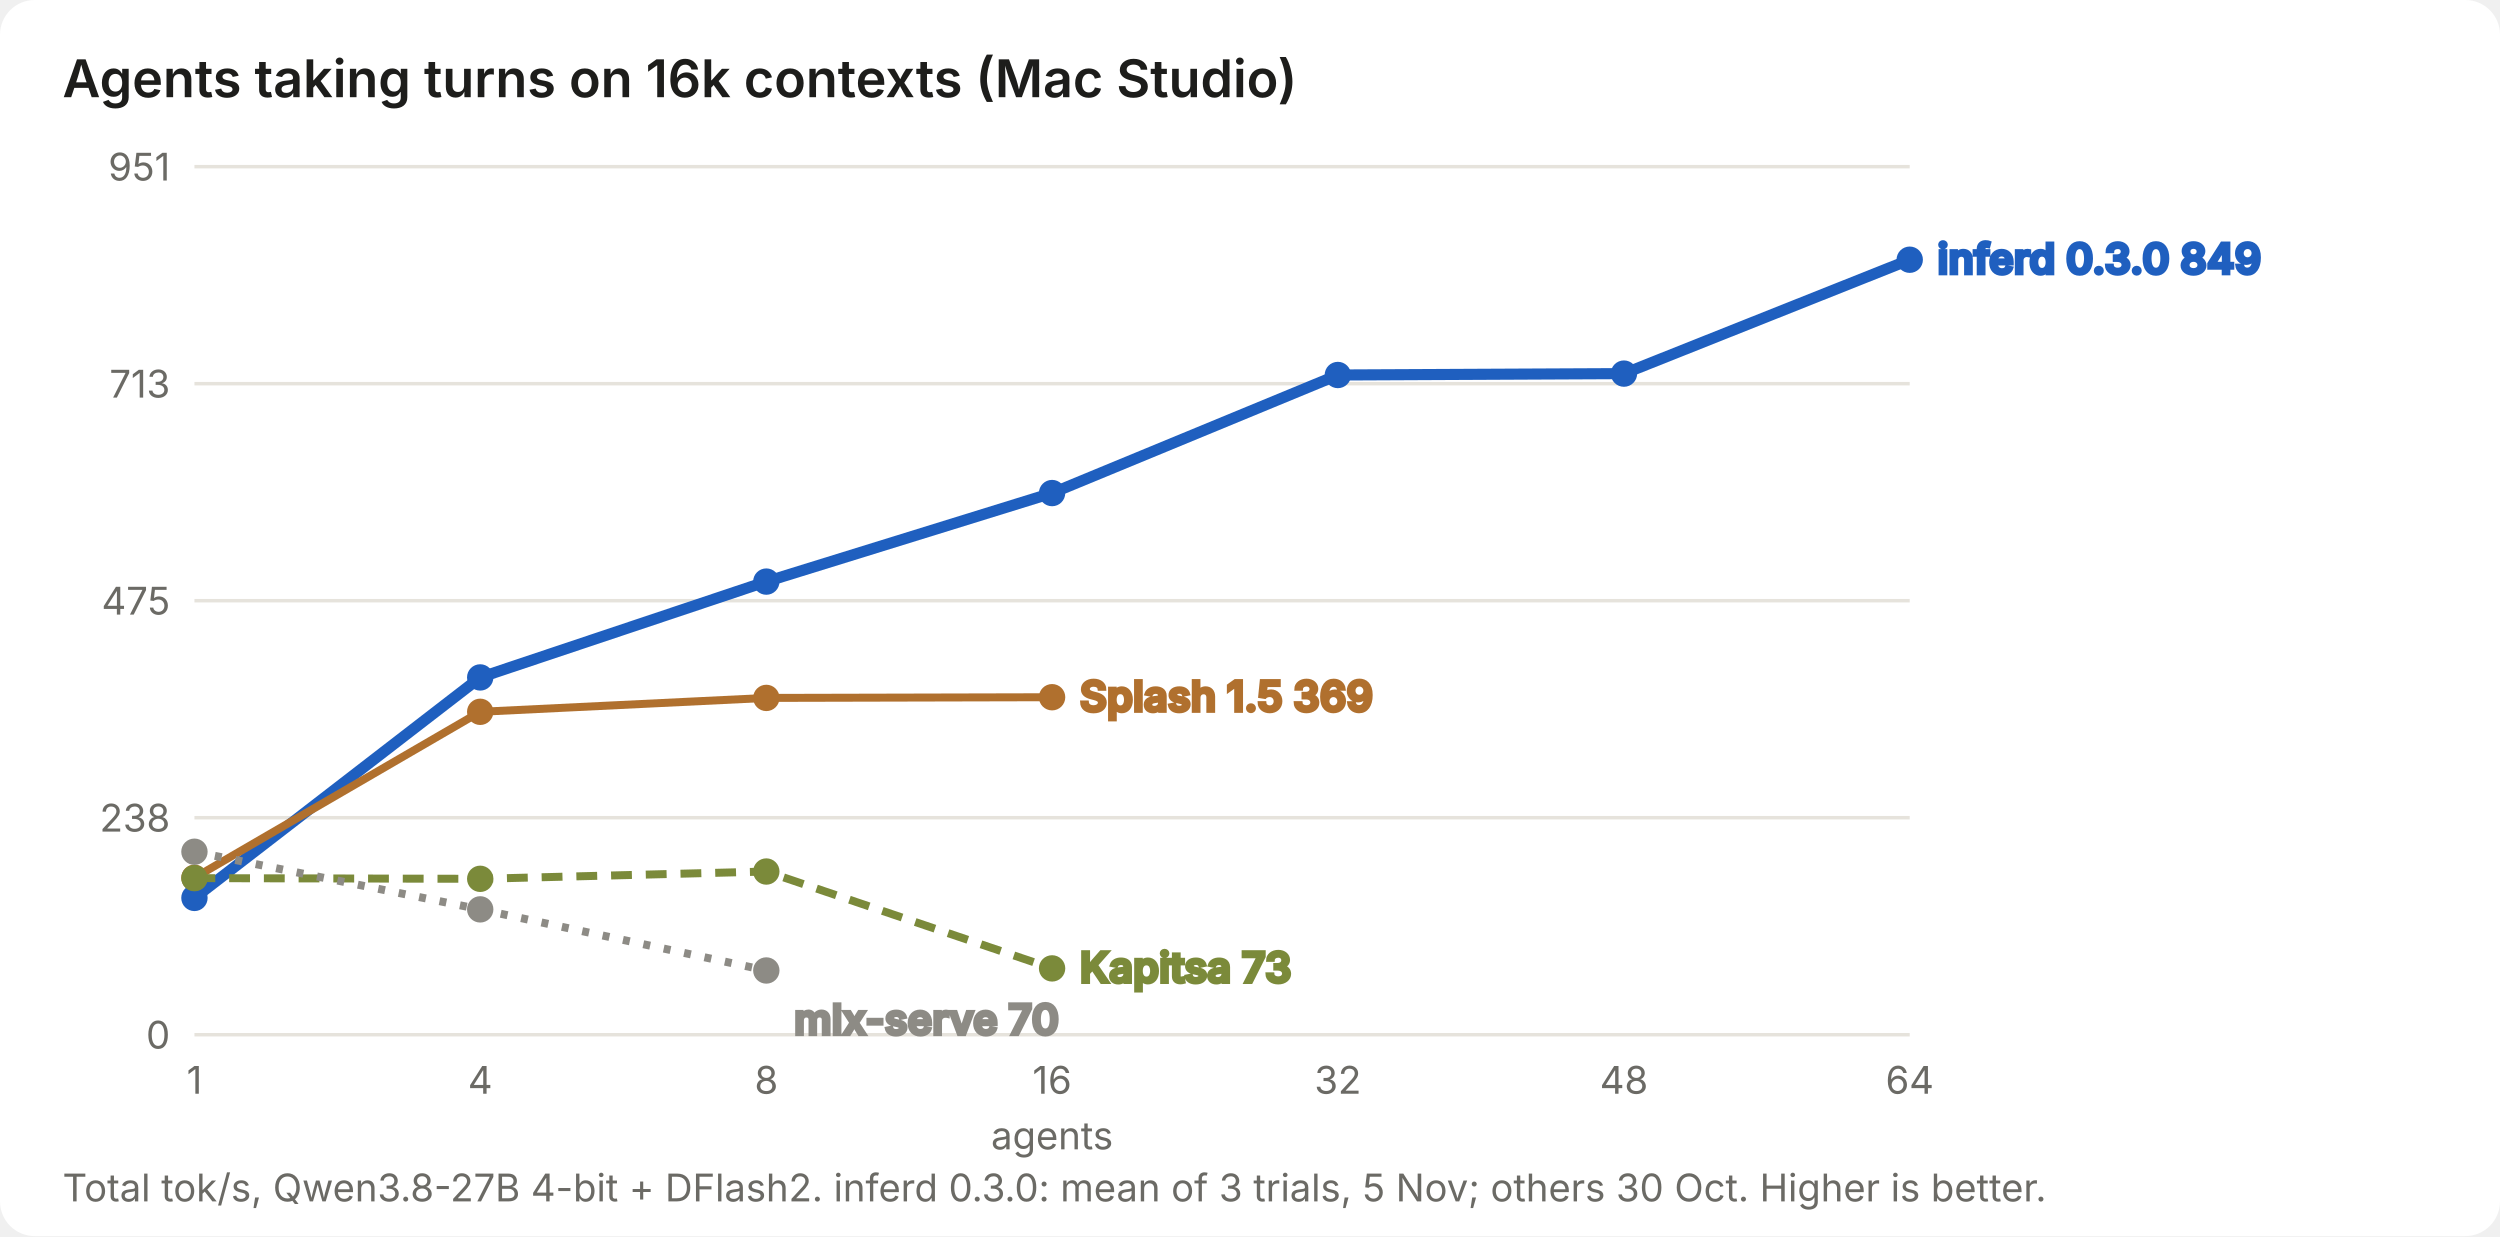
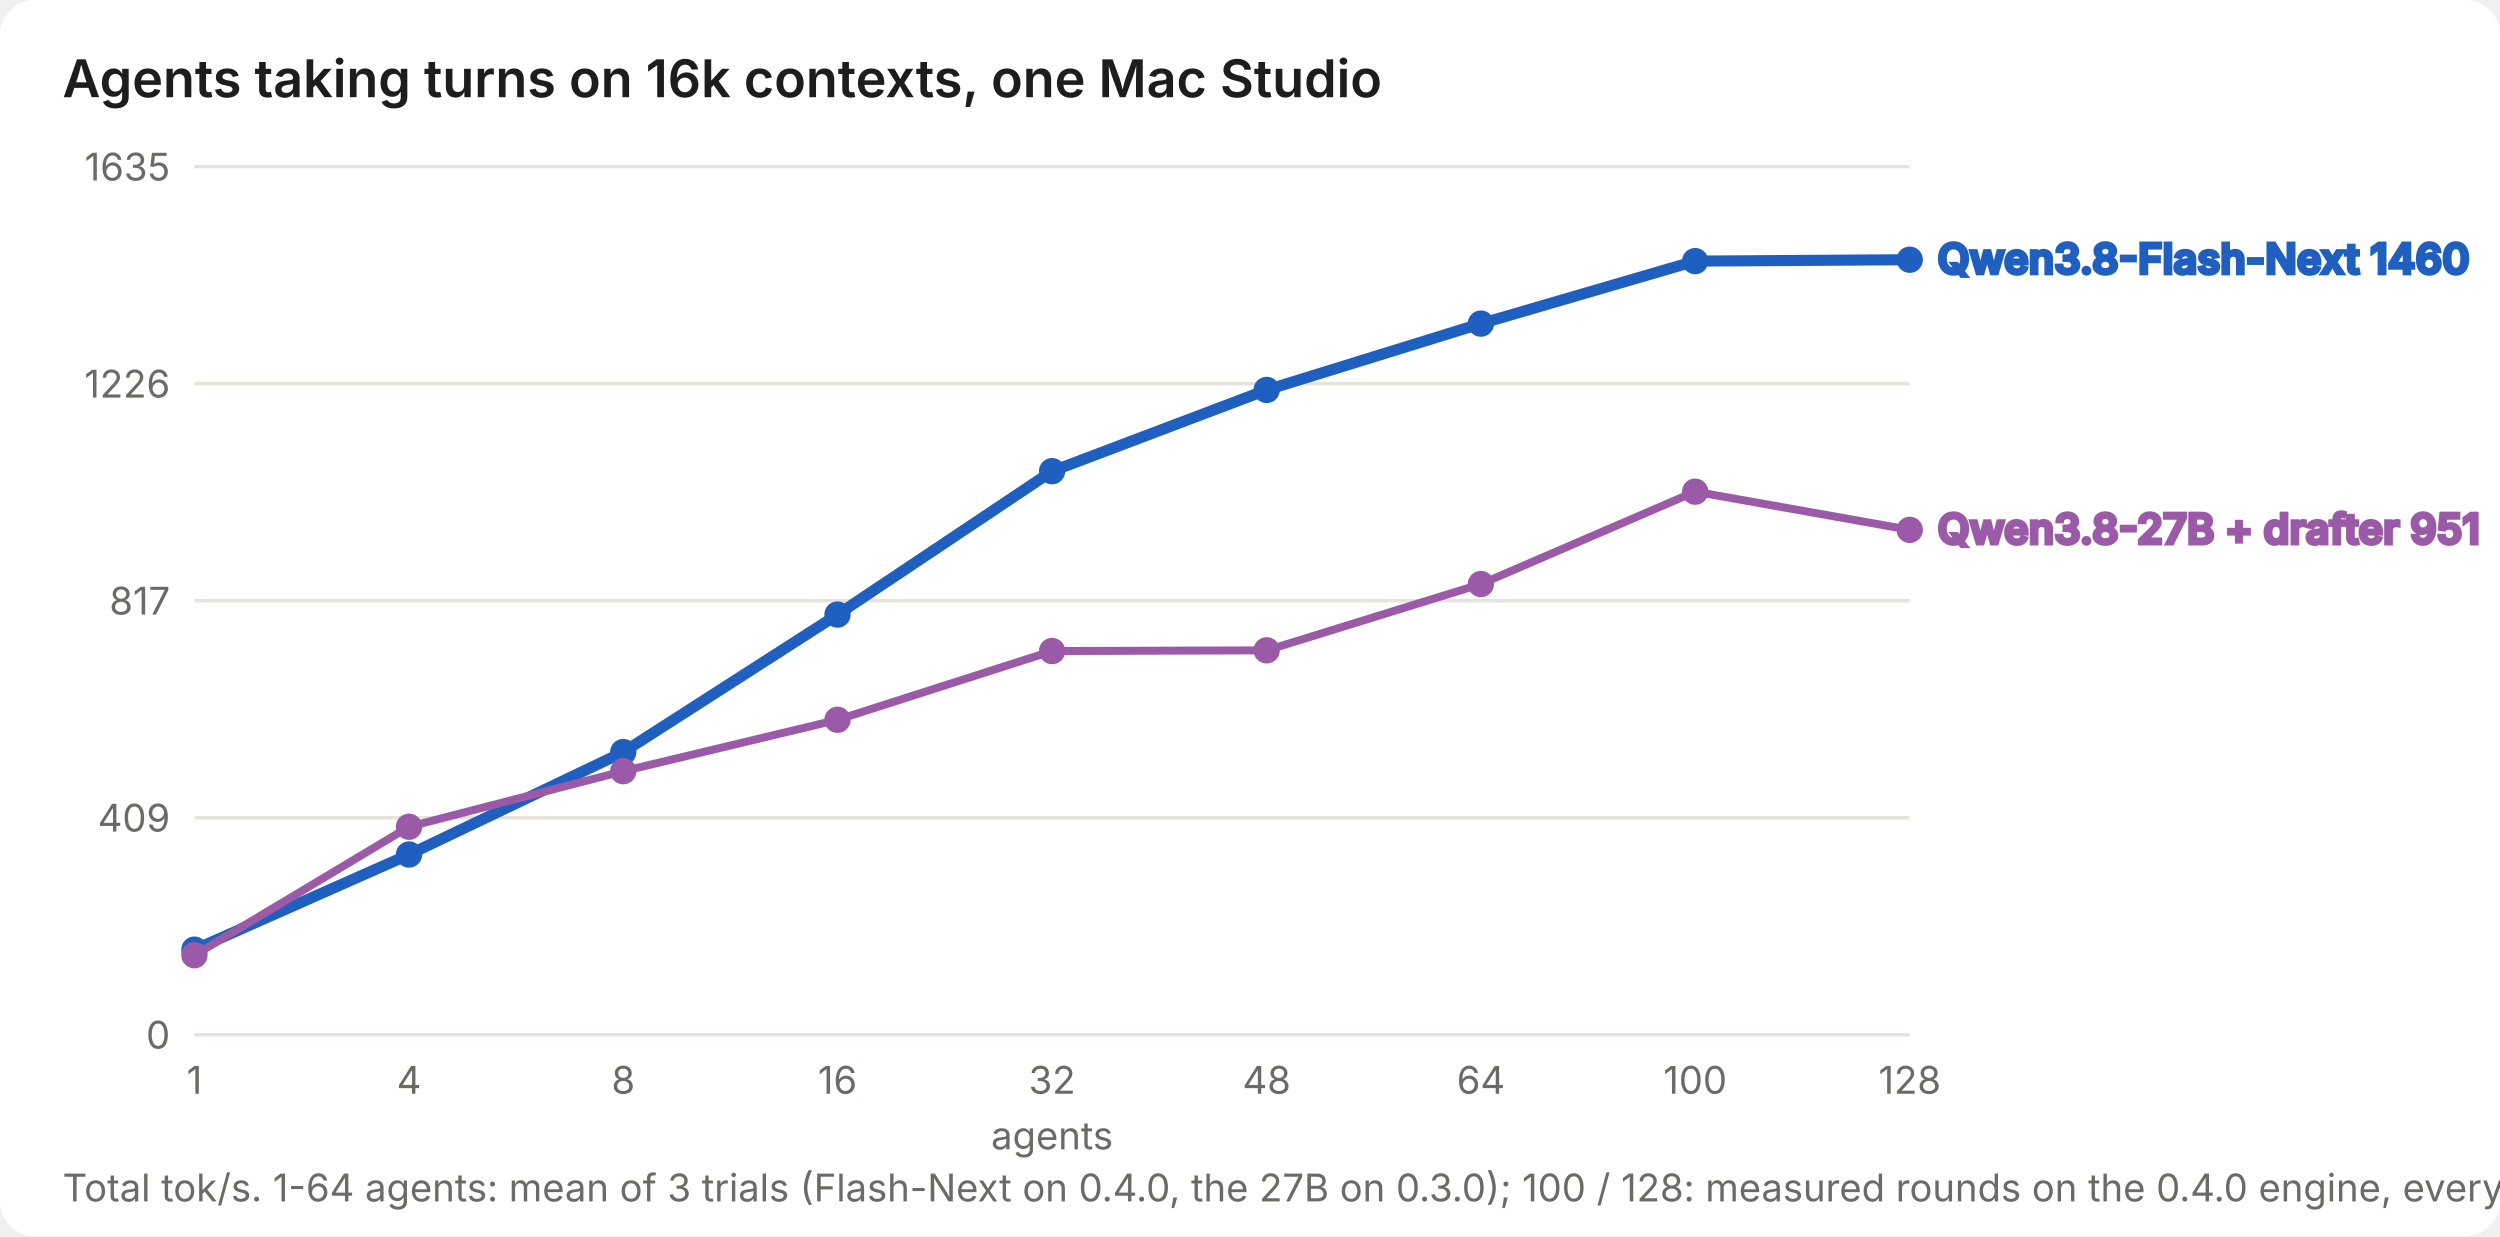
- <svg xmlns="http://www.w3.org/2000/svg" viewBox="0 0 720 356" role="img" aria-label="Agents taking turns on 16k contexts (Mac Studio)">
+ <svg xmlns="http://www.w3.org/2000/svg" viewBox="0 0 720 356" role="img" aria-label="Agents taking turns on 16k contexts, one Mac Studio">
  <style>
.bg{fill:#ffffff}.t{fill:#1d1d1b;font:600 15px -apple-system,BlinkMacSystemFont,'Segoe UI',sans-serif}
.tick{fill:#6b6a65;font:11px -apple-system,BlinkMacSystemFont,'Segoe UI',sans-serif}
.lab{fill:#1d1d1b;font:12px -apple-system,BlinkMacSystemFont,'Segoe UI',sans-serif}
.val{fill:#1d1d1b;font:600 11px -apple-system,BlinkMacSystemFont,'Segoe UI',sans-serif}
.note{fill:#6b6a65;font:11px -apple-system,BlinkMacSystemFont,'Segoe UI',sans-serif}
.grid{stroke:#e6e3dc;stroke-width:1}polyline.ln{fill:none!important;stroke-width:2.3}
.k-us{fill:#1f5fbf;stroke:#1f5fbf}.k-us2{fill:#7aa7e6;stroke:#7aa7e6}.k-o1{fill:#b0702e;stroke:#b0702e}
.k-o2{fill:#7b8a3a;stroke:#7b8a3a}.k-o3{fill:#8d8b85;stroke:#8d8b85}.k-o4{fill:#9a5aa8;stroke:#9a5aa8}
.ln.k-us{stroke-width:3.2}.ln.k-o2{stroke-dasharray:6 4}.ln.k-o3{stroke-dasharray:2 4}
@media (prefers-color-scheme:dark){.bg{fill:#1b1b1a}.t,.lab,.val{fill:#ecebe6}.tick,.note{fill:#a3a19a}.grid{stroke:#34332f}
.k-us{fill:#6aa3ff;stroke:#6aa3ff}.k-us2{fill:#9fc1f2;stroke:#9fc1f2}.k-o1{fill:#dba25f;stroke:#dba25f}
.k-o2{fill:#aebc6a;stroke:#aebc6a}.k-o4{fill:#c58fd2;stroke:#c58fd2}}
</style>
  <rect class="bg" width="720" height="356" rx="10" />
-   <text class="t" x="18" y="28">Agents taking turns on 16k contexts (Mac Studio)</text>
+   <text class="t" x="18" y="28">Agents taking turns on 16k contexts, one Mac Studio</text>
  <line class="grid" x1="56" y1="298.0" x2="550" y2="298.0" />
  <text class="tick" x="49" y="302.0" text-anchor="end">0</text>
  <line class="grid" x1="56" y1="235.5" x2="550" y2="235.5" />
-   <text class="tick" x="49" y="239.5" text-anchor="end">238</text>
+   <text class="tick" x="49" y="239.5" text-anchor="end">409</text>
  <line class="grid" x1="56" y1="173.0" x2="550" y2="173.0" />
-   <text class="tick" x="49" y="177.0" text-anchor="end">475</text>
+   <text class="tick" x="49" y="177.0" text-anchor="end">817</text>
  <line class="grid" x1="56" y1="110.5" x2="550" y2="110.5" />
-   <text class="tick" x="49" y="114.5" text-anchor="end">713</text>
+   <text class="tick" x="49" y="114.5" text-anchor="end">1226</text>
  <line class="grid" x1="56" y1="48.0" x2="550" y2="48.0" />
-   <text class="tick" x="49" y="52.0" text-anchor="end">951</text>
+   <text class="tick" x="49" y="52.0" text-anchor="end">1635</text>
  <text class="tick" x="56.0" y="315" text-anchor="middle">1</text>
-   <text class="tick" x="138.3" y="315" text-anchor="middle">4</text>
-   <text class="tick" x="220.7" y="315" text-anchor="middle">8</text>
-   <text class="tick" x="303.0" y="315" text-anchor="middle">16</text>
-   <text class="tick" x="385.3" y="315" text-anchor="middle">32</text>
-   <text class="tick" x="467.7" y="315" text-anchor="middle">48</text>
-   <text class="tick" x="550.0" y="315" text-anchor="middle">64</text>
+   <text class="tick" x="117.8" y="315" text-anchor="middle">4</text>
+   <text class="tick" x="179.5" y="315" text-anchor="middle">8</text>
+   <text class="tick" x="241.2" y="315" text-anchor="middle">16</text>
+   <text class="tick" x="303.0" y="315" text-anchor="middle">32</text>
+   <text class="tick" x="364.8" y="315" text-anchor="middle">48</text>
+   <text class="tick" x="426.5" y="315" text-anchor="middle">64</text>
+   <text class="tick" x="488.2" y="315" text-anchor="middle">100</text>
+   <text class="tick" x="550.0" y="315" text-anchor="middle">128</text>
  <text class="tick" x="303.0" y="331" text-anchor="middle">agents</text>
-   <polyline class="ln k-us" points="56.0,258.6 138.3,195.1 220.7,167.5 303.0,142.0 385.3,108.0 467.7,107.6 550.0,74.8" />
-   <circle class="k-us" cx="56.0" cy="258.6" r="3.3" />
-   <circle class="k-us" cx="138.3" cy="195.1" r="3.3" />
-   <circle class="k-us" cx="220.7" cy="167.5" r="3.3" />
-   <circle class="k-us" cx="303.0" cy="142.0" r="3.3" />
-   <circle class="k-us" cx="385.3" cy="108.0" r="3.3" />
-   <circle class="k-us" cx="467.7" cy="107.6" r="3.3" />
+   <polyline class="ln k-us" points="56.0,273.5 117.8,246.1 179.5,216.6 241.2,177.0 303.0,135.7 364.8,112.3 426.5,93.2 488.2,75.2 550.0,74.8" />
+   <circle class="k-us" cx="56.0" cy="273.5" r="3.3" />
+   <circle class="k-us" cx="117.8" cy="246.1" r="3.3" />
+   <circle class="k-us" cx="179.5" cy="216.6" r="3.3" />
+   <circle class="k-us" cx="241.2" cy="177.0" r="3.3" />
+   <circle class="k-us" cx="303.0" cy="135.7" r="3.3" />
+   <circle class="k-us" cx="364.8" cy="112.3" r="3.3" />
+   <circle class="k-us" cx="426.5" cy="93.2" r="3.3" />
+   <circle class="k-us" cx="488.2" cy="75.2" r="3.3" />
  <circle class="k-us" cx="550.0" cy="74.8" r="3.3" />
-   <polyline class="ln k-o1" points="56.0,252.8 138.3,205.0 220.7,201.0 303.0,200.8" />
-   <circle class="k-o1" cx="56.0" cy="252.8" r="3.3" />
-   <circle class="k-o1" cx="138.3" cy="205.0" r="3.3" />
-   <circle class="k-o1" cx="220.7" cy="201.0" r="3.3" />
-   <circle class="k-o1" cx="303.0" cy="200.8" r="3.3" />
-   <polyline class="ln k-o2" points="56.0,252.9 138.3,253.1 220.7,251.0 303.0,278.9" />
-   <circle class="k-o2" cx="56.0" cy="252.9" r="3.3" />
-   <circle class="k-o2" cx="138.3" cy="253.1" r="3.3" />
-   <circle class="k-o2" cx="220.7" cy="251.0" r="3.3" />
-   <circle class="k-o2" cx="303.0" cy="278.9" r="3.3" />
-   <polyline class="ln k-o3" points="56.0,245.3 138.3,261.9 220.7,279.5" />
-   <circle class="k-o3" cx="56.0" cy="245.3" r="3.3" />
-   <circle class="k-o3" cx="138.3" cy="261.9" r="3.3" />
-   <circle class="k-o3" cx="220.7" cy="279.5" r="3.3" />
-   <text class="lab k-us" x="558.0" y="78.8" style="font-weight:600">inferd 0.3.0 849</text>
-   <text class="lab k-o1" x="311.0" y="204.8" style="font-weight:600">Splash 1.5 369</text>
-   <text class="lab k-o2" x="311.0" y="282.9" style="font-weight:600">Kapitsa 73</text>
-   <text class="lab k-o3" x="228.7" y="297.9" style="font-weight:600">mlx-serve 70</text>
-   <text class="note" x="18" y="346">Total tok/s, Qwen3.8-27B 4-bit + DFlash2. inferd 0.3.0: mean of 3 trials, 5 Nov; others 30 Oct. Higher is better.</text>
+   <polyline class="ln k-o4" points="56.0,275.1 117.8,238.1 179.5,222.1 241.2,207.3 303.0,187.5 364.8,187.3 426.5,168.2 488.2,141.6 550.0,152.6" />
+   <circle class="k-o4" cx="56.0" cy="275.1" r="3.3" />
+   <circle class="k-o4" cx="117.8" cy="238.1" r="3.3" />
+   <circle class="k-o4" cx="179.5" cy="222.1" r="3.3" />
+   <circle class="k-o4" cx="241.2" cy="207.3" r="3.3" />
+   <circle class="k-o4" cx="303.0" cy="187.5" r="3.3" />
+   <circle class="k-o4" cx="364.8" cy="187.3" r="3.3" />
+   <circle class="k-o4" cx="426.5" cy="168.2" r="3.3" />
+   <circle class="k-o4" cx="488.2" cy="141.6" r="3.3" />
+   <circle class="k-o4" cx="550.0" cy="152.6" r="3.3" />
+   <text class="lab k-us" x="558.0" y="78.8" style="font-weight:600">Qwen3.8-Flash-Next 1460</text>
+   <text class="lab k-o4" x="558.0" y="156.6" style="font-weight:600">Qwen3.8-27B + drafter 951</text>
+   <text class="note" x="18" y="346">Total tok/s. 1-64 agents: mean of 3 trials (Flash-Next on 0.4.0, the 27B on 0.3.0); 100 / 128: measured rounds on the 0.4.0 engine, every answer checked.</text>
</svg>
